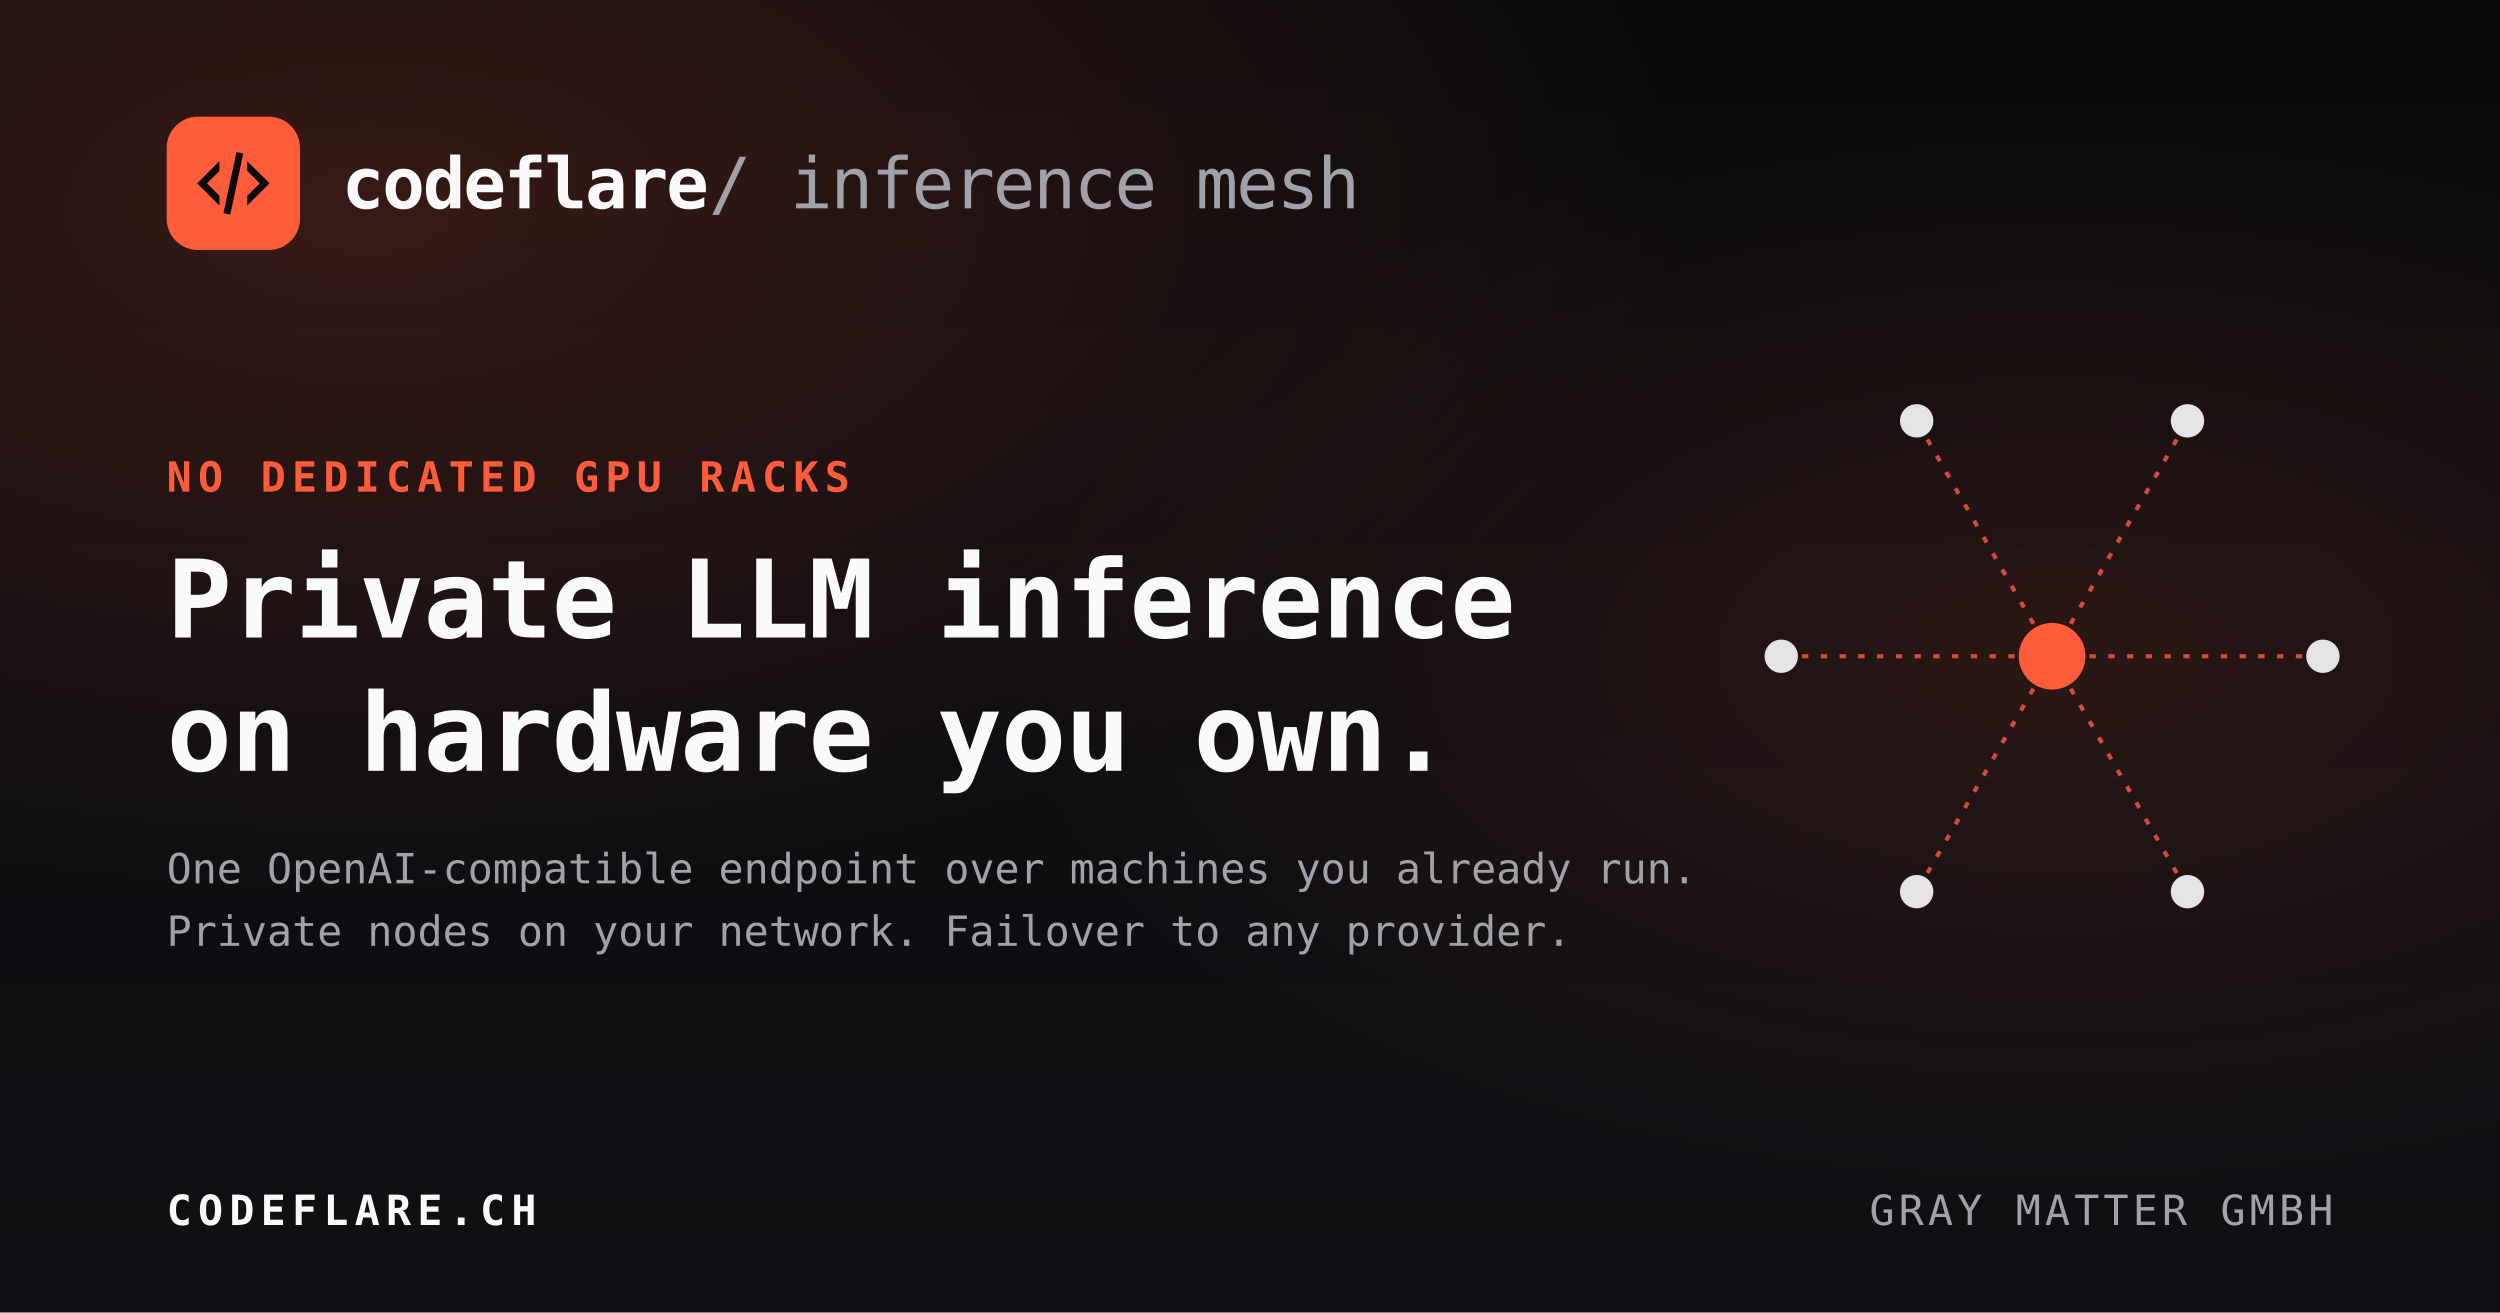
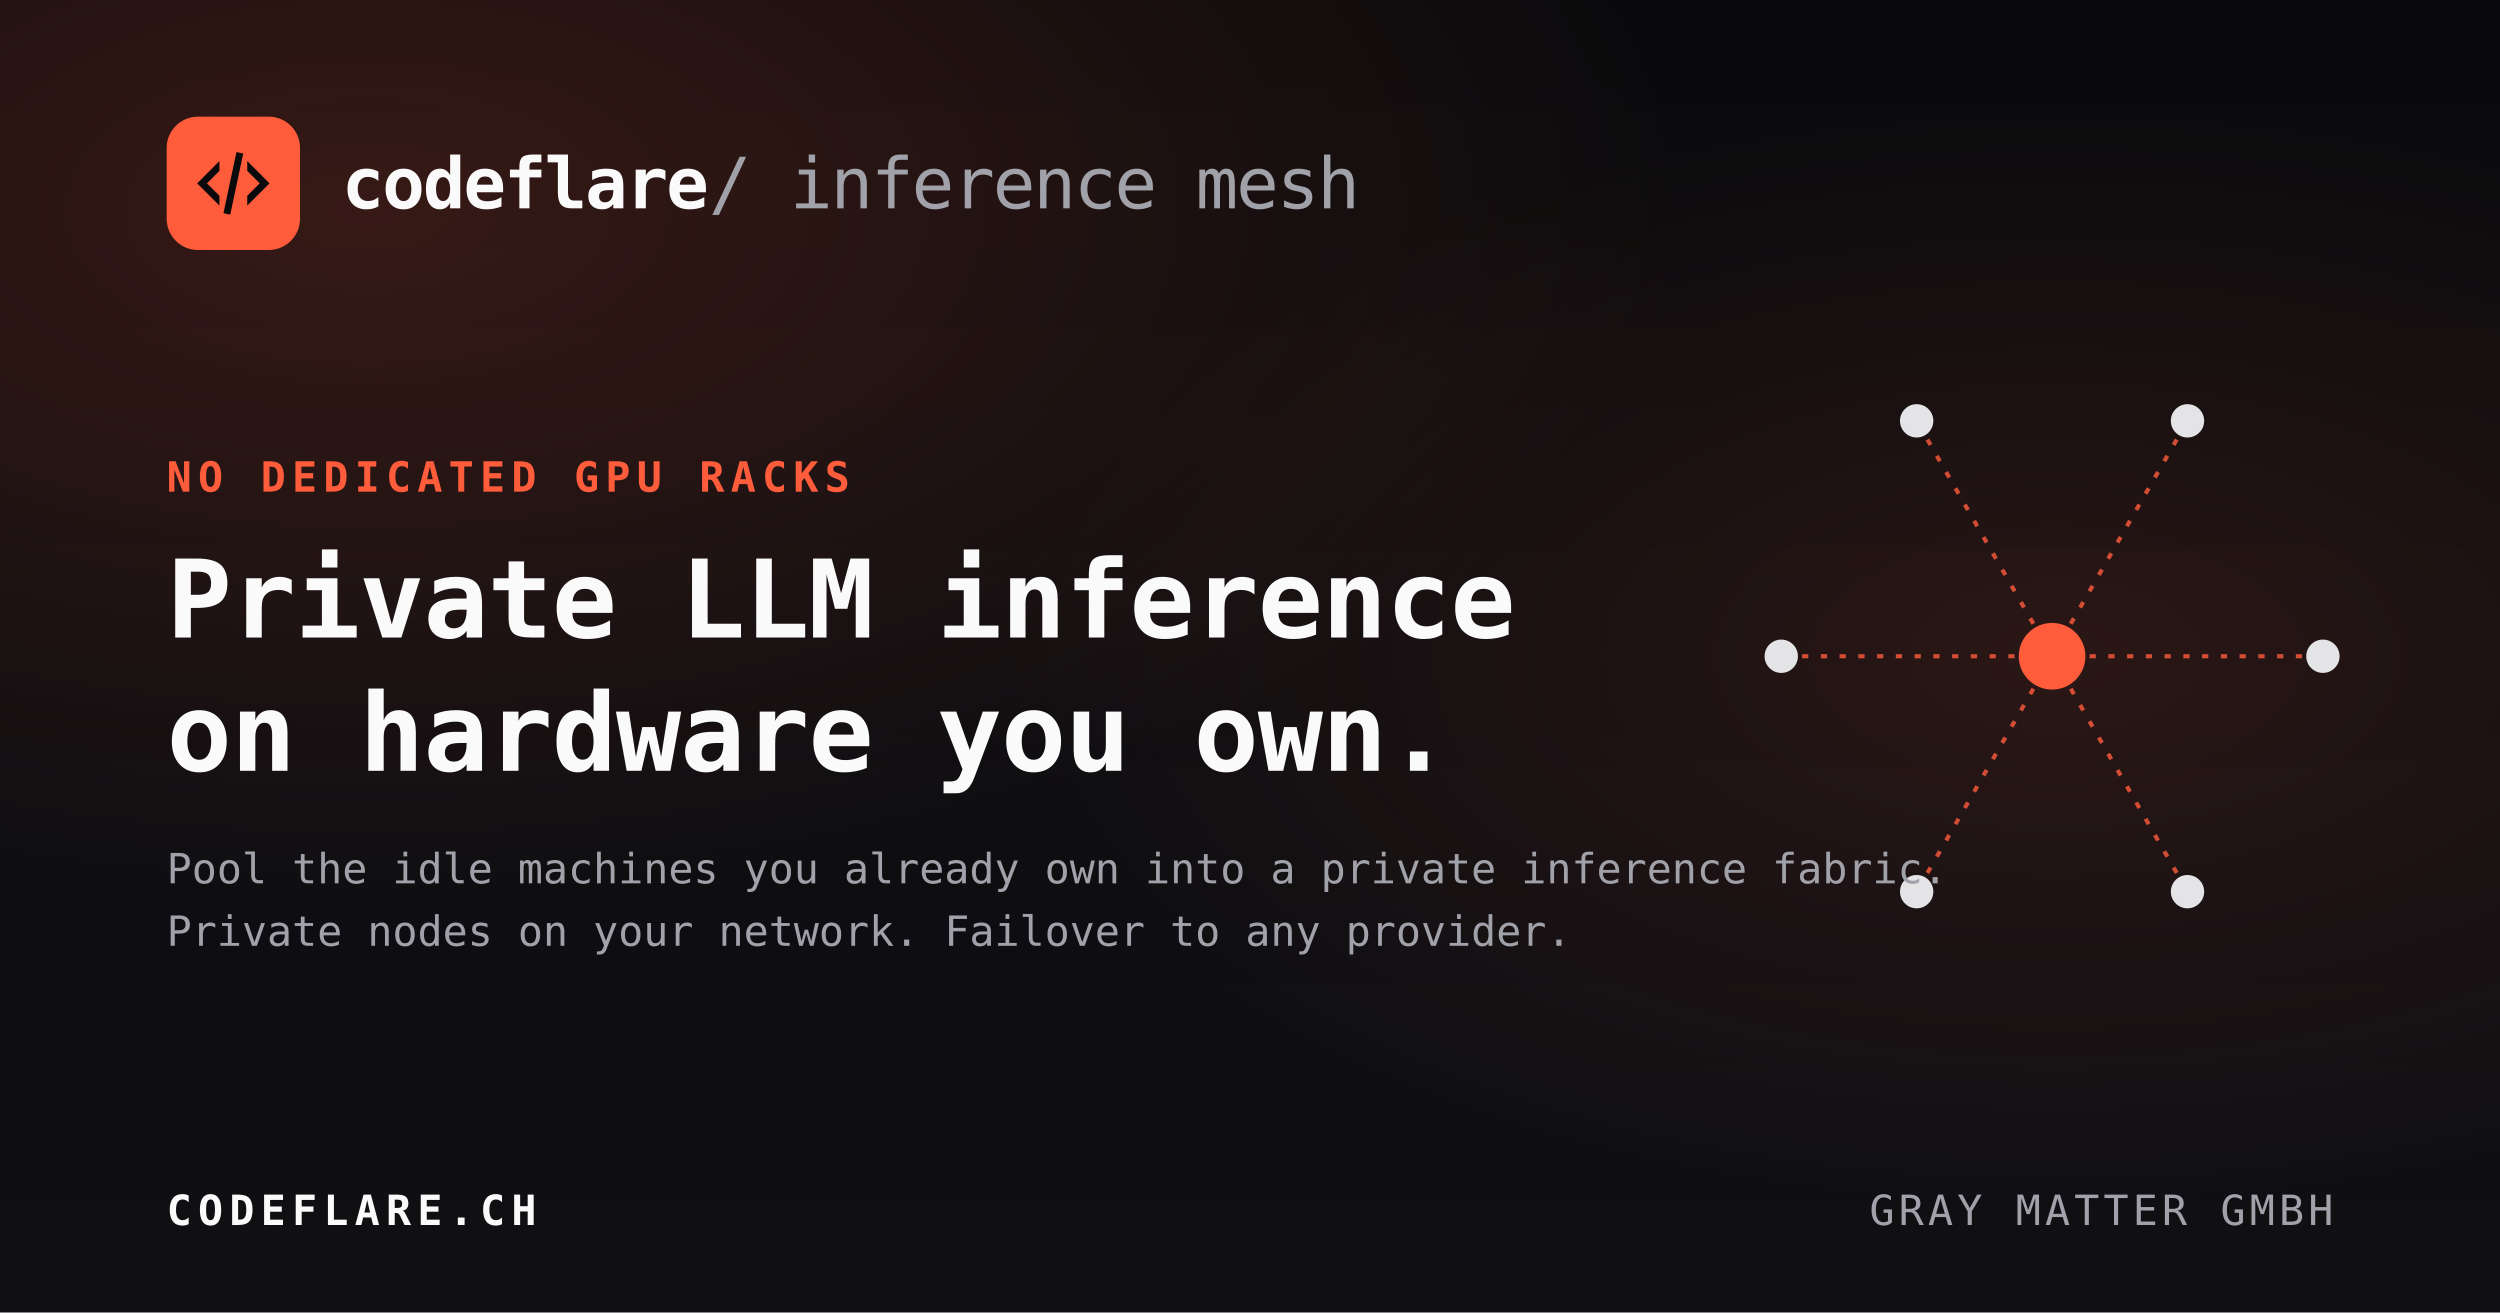
<svg xmlns="http://www.w3.org/2000/svg" viewBox="0 0 1200 630" width="1200" height="630" role="img" aria-label="Codeflare Inference Mesh: private LLM inference on hardware you own.">
  <defs>
    <linearGradient id="bg" x1="0" y1="0" x2="0" y2="1">
      <stop offset="0" stop-color="#0a0a0c" />
      <stop offset="1" stop-color="#101014" />
    </linearGradient>
    <radialGradient id="glow" cx="0.15" cy="0.16" r="0.95">
      <stop offset="0" stop-color="#ff5c3c" stop-opacity="0.18" />
      <stop offset="0.55" stop-color="#ff5c3c" stop-opacity="0" />
    </radialGradient>
    <radialGradient id="mesh" cx="0.82" cy="0.5" r="0.42">
      <stop offset="0" stop-color="#ff5c3c" stop-opacity="0.12" />
      <stop offset="1" stop-color="#ff5c3c" stop-opacity="0" />
    </radialGradient>
  </defs>
  <rect width="1200" height="630" fill="url(#bg)" />
  <rect width="1200" height="630" fill="url(#glow)" />
  <rect width="1200" height="630" fill="url(#mesh)" />
  <g stroke="#ff5c3c" stroke-opacity="0.8" stroke-width="2" stroke-dasharray="3 6" fill="none">
    <path d="M985,315 L1115,315" />
    <path d="M985,315 L1050,202" />
    <path d="M985,315 L920,202" />
    <path d="M985,315 L855,315" />
    <path d="M985,315 L920,428" />
    <path d="M985,315 L1050,428" />
  </g>
  <circle cx="1115" cy="315" r="8" fill="#e4e4e7" />
  <circle cx="1050" cy="202" r="8" fill="#e4e4e7" />
  <circle cx="920" cy="202" r="8" fill="#e4e4e7" />
  <circle cx="855" cy="315" r="8" fill="#e4e4e7" />
  <circle cx="920" cy="428" r="8" fill="#e4e4e7" />
  <circle cx="1050" cy="428" r="8" fill="#e4e4e7" />
  <circle cx="985" cy="315" r="16" fill="#ff5c3c" />
  <rect x="80" y="56" width="64" height="64" rx="15" fill="#ff5c3c" />
  <g transform="translate(92,68) scale(1.667)">
    <path d="M12.89,3L14.85,3.4L11.11,21L9.15,20.6L12.89,3M19.59,12L16,8.41V5.58L22.42,12L16,18.41V15.58L19.59,12M1.58,12L8,5.58V8.41L4.41,12L8,15.58V18.41L1.58,12Z" fill="#0a0a0c" />
  </g>
  <text x="164" y="100" font-family="JetBrains Mono, monospace" font-size="34" font-weight="700" fill="#fafafa" letter-spacing="-1">codeflare<tspan fill="#a1a1aa" font-weight="400"> / inference mesh</tspan>
  </text>
  <text x="80" y="236" font-family="JetBrains Mono, monospace" font-size="20" font-weight="600" fill="#ff5c3c" letter-spacing="3">NO DEDICATED GPU RACKS</text>
  <text x="80" y="306" font-family="JetBrains Mono, monospace" font-size="52" font-weight="700" fill="#fafafa" letter-spacing="-0.5">Private LLM inference</text>
  <text x="80" y="370" font-family="JetBrains Mono, monospace" font-size="52" font-weight="700" fill="#fafafa" letter-spacing="-0.5">on hardware you own.</text>
-   <text x="80" y="424" font-family="JetBrains Mono, monospace" font-size="20" font-weight="400" fill="#a1a1aa" letter-spacing="0">One OpenAI-compatible endpoint over machines you already run.</text>
+   <text x="80" y="424" font-family="JetBrains Mono, monospace" font-size="20" font-weight="400" fill="#a1a1aa" letter-spacing="0">Pool the idle machines you already own into a private inference fabric.</text>
  <text x="80" y="454" font-family="JetBrains Mono, monospace" font-size="20" font-weight="400" fill="#a1a1aa" letter-spacing="0">Private nodes on your network. Failover to any provider.</text>
  <text x="80" y="588" font-family="JetBrains Mono, monospace" font-size="20" font-weight="600" fill="#fafafa" letter-spacing="3">CODEFLARE.CH</text>
  <text x="1120" y="588" text-anchor="end" font-family="JetBrains Mono, monospace" font-size="20" font-weight="400" fill="#a1a1aa" letter-spacing="2">GRAY MATTER GMBH</text>
</svg>
